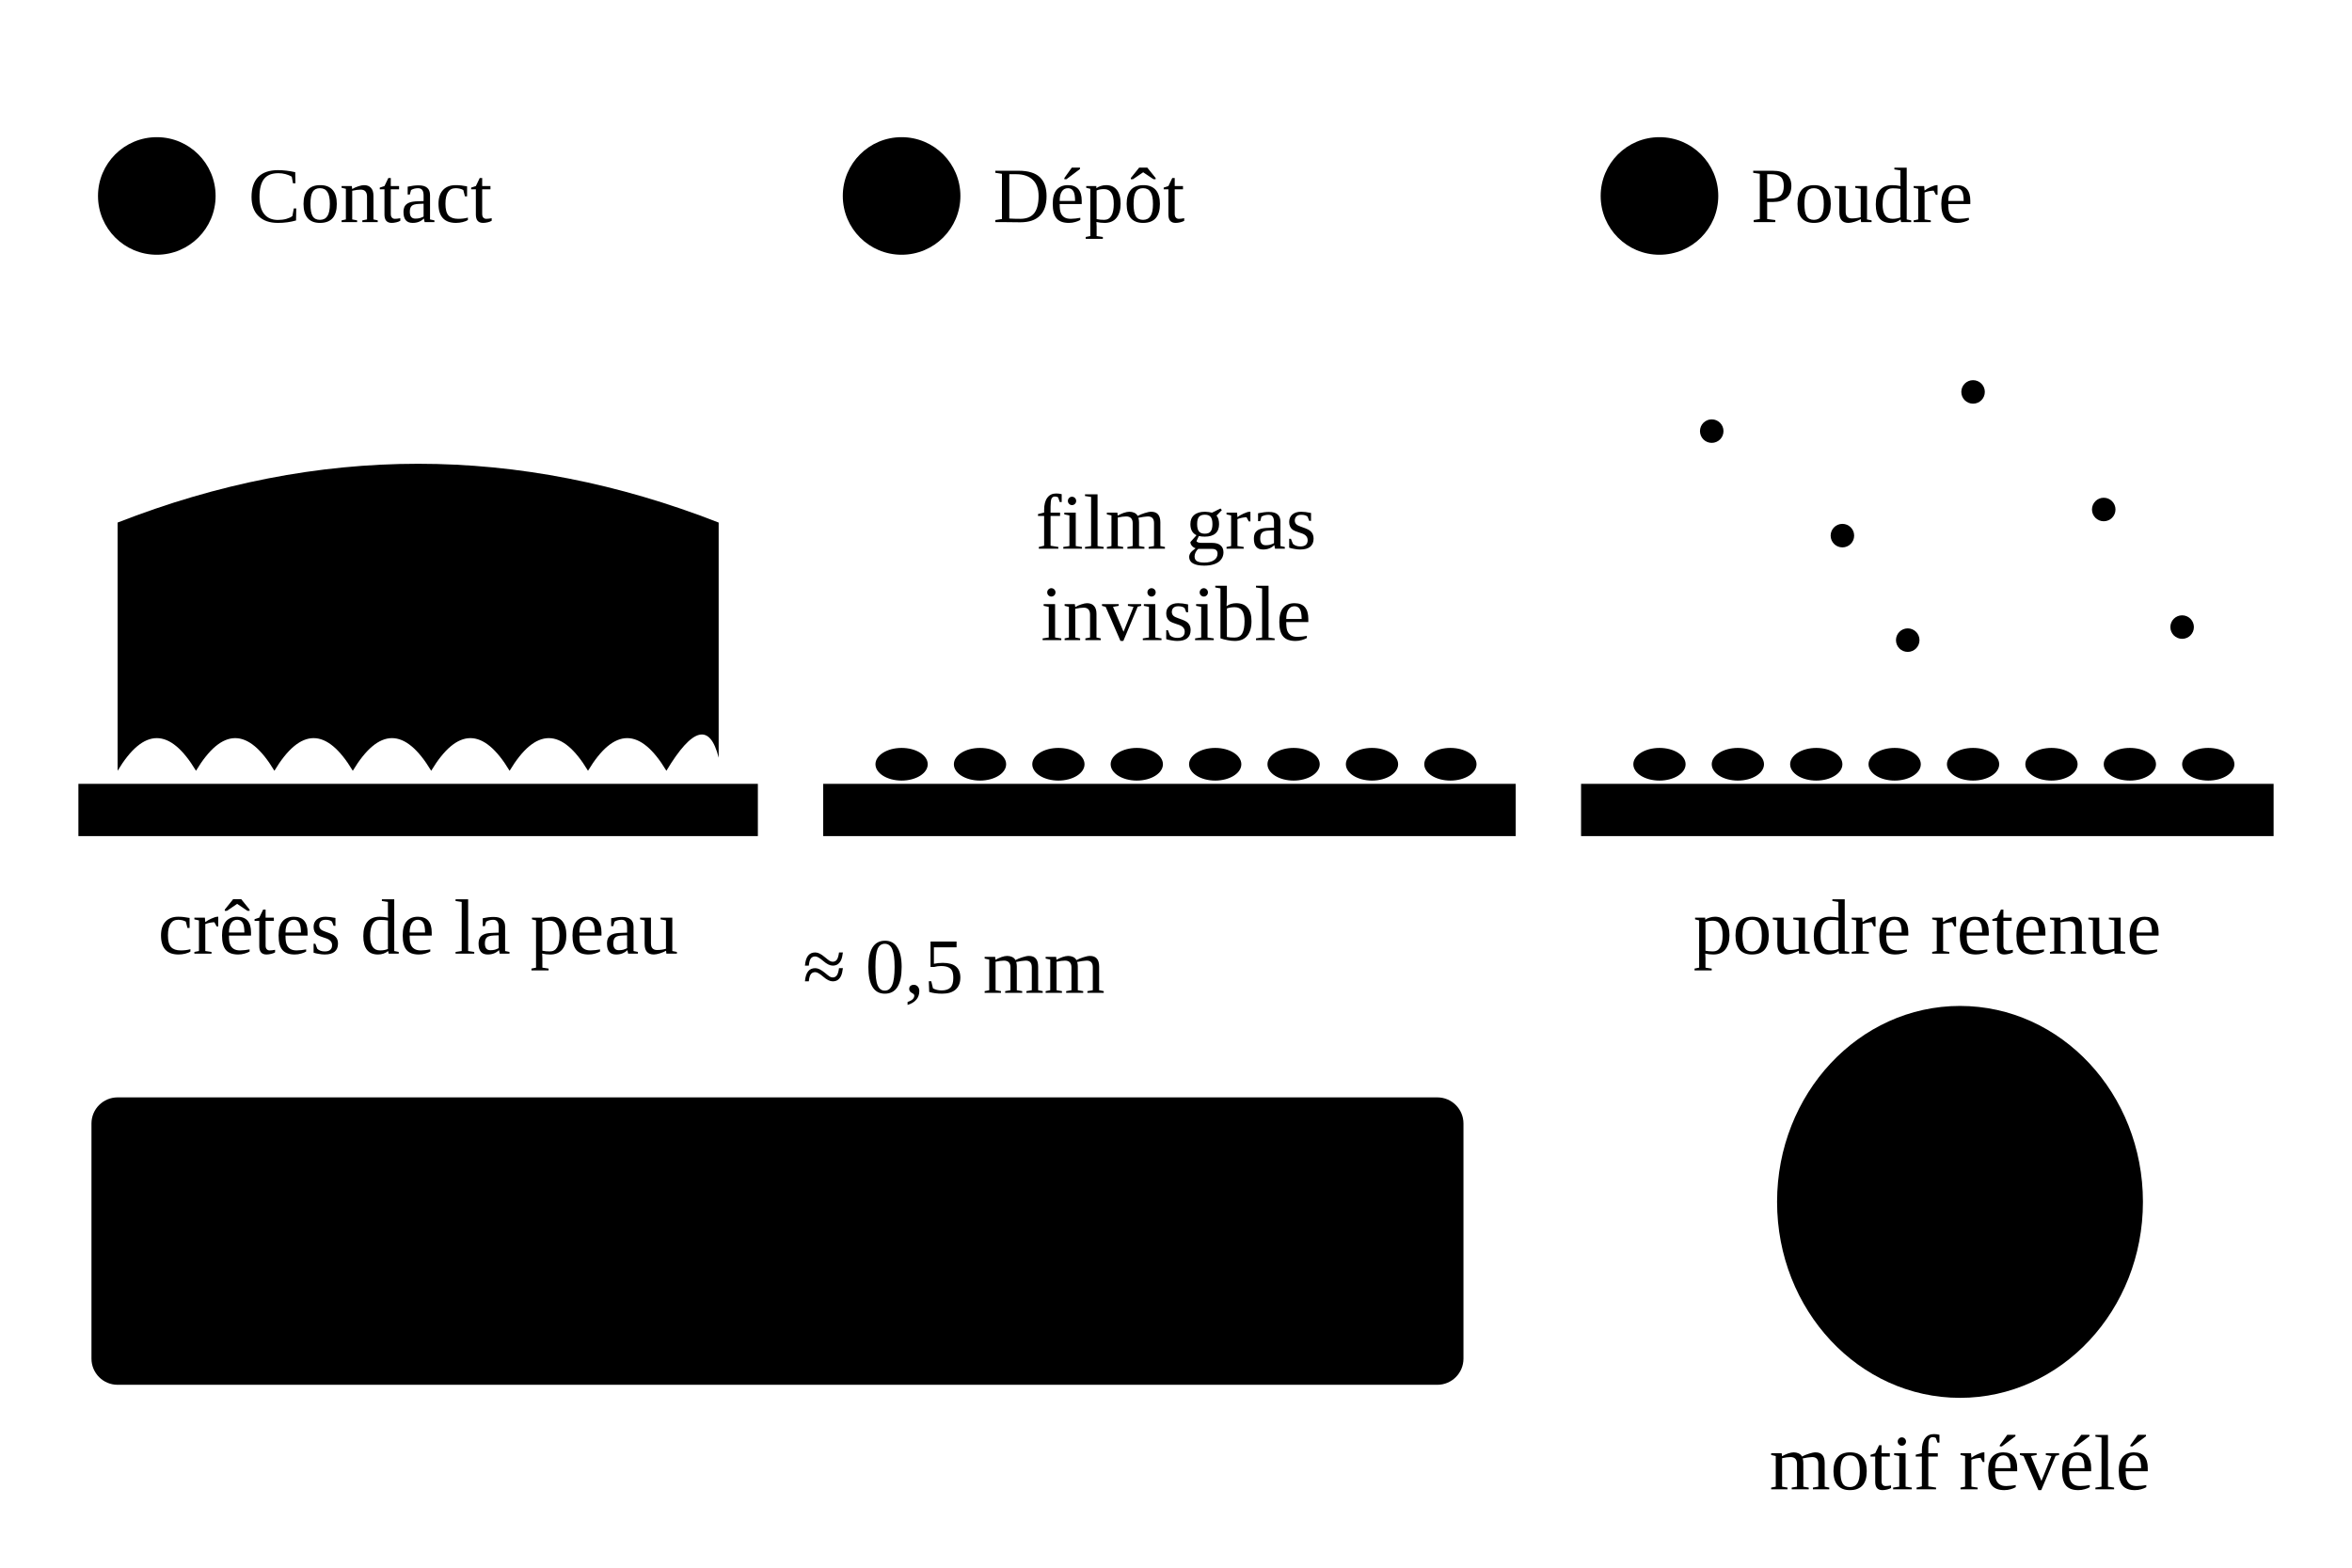
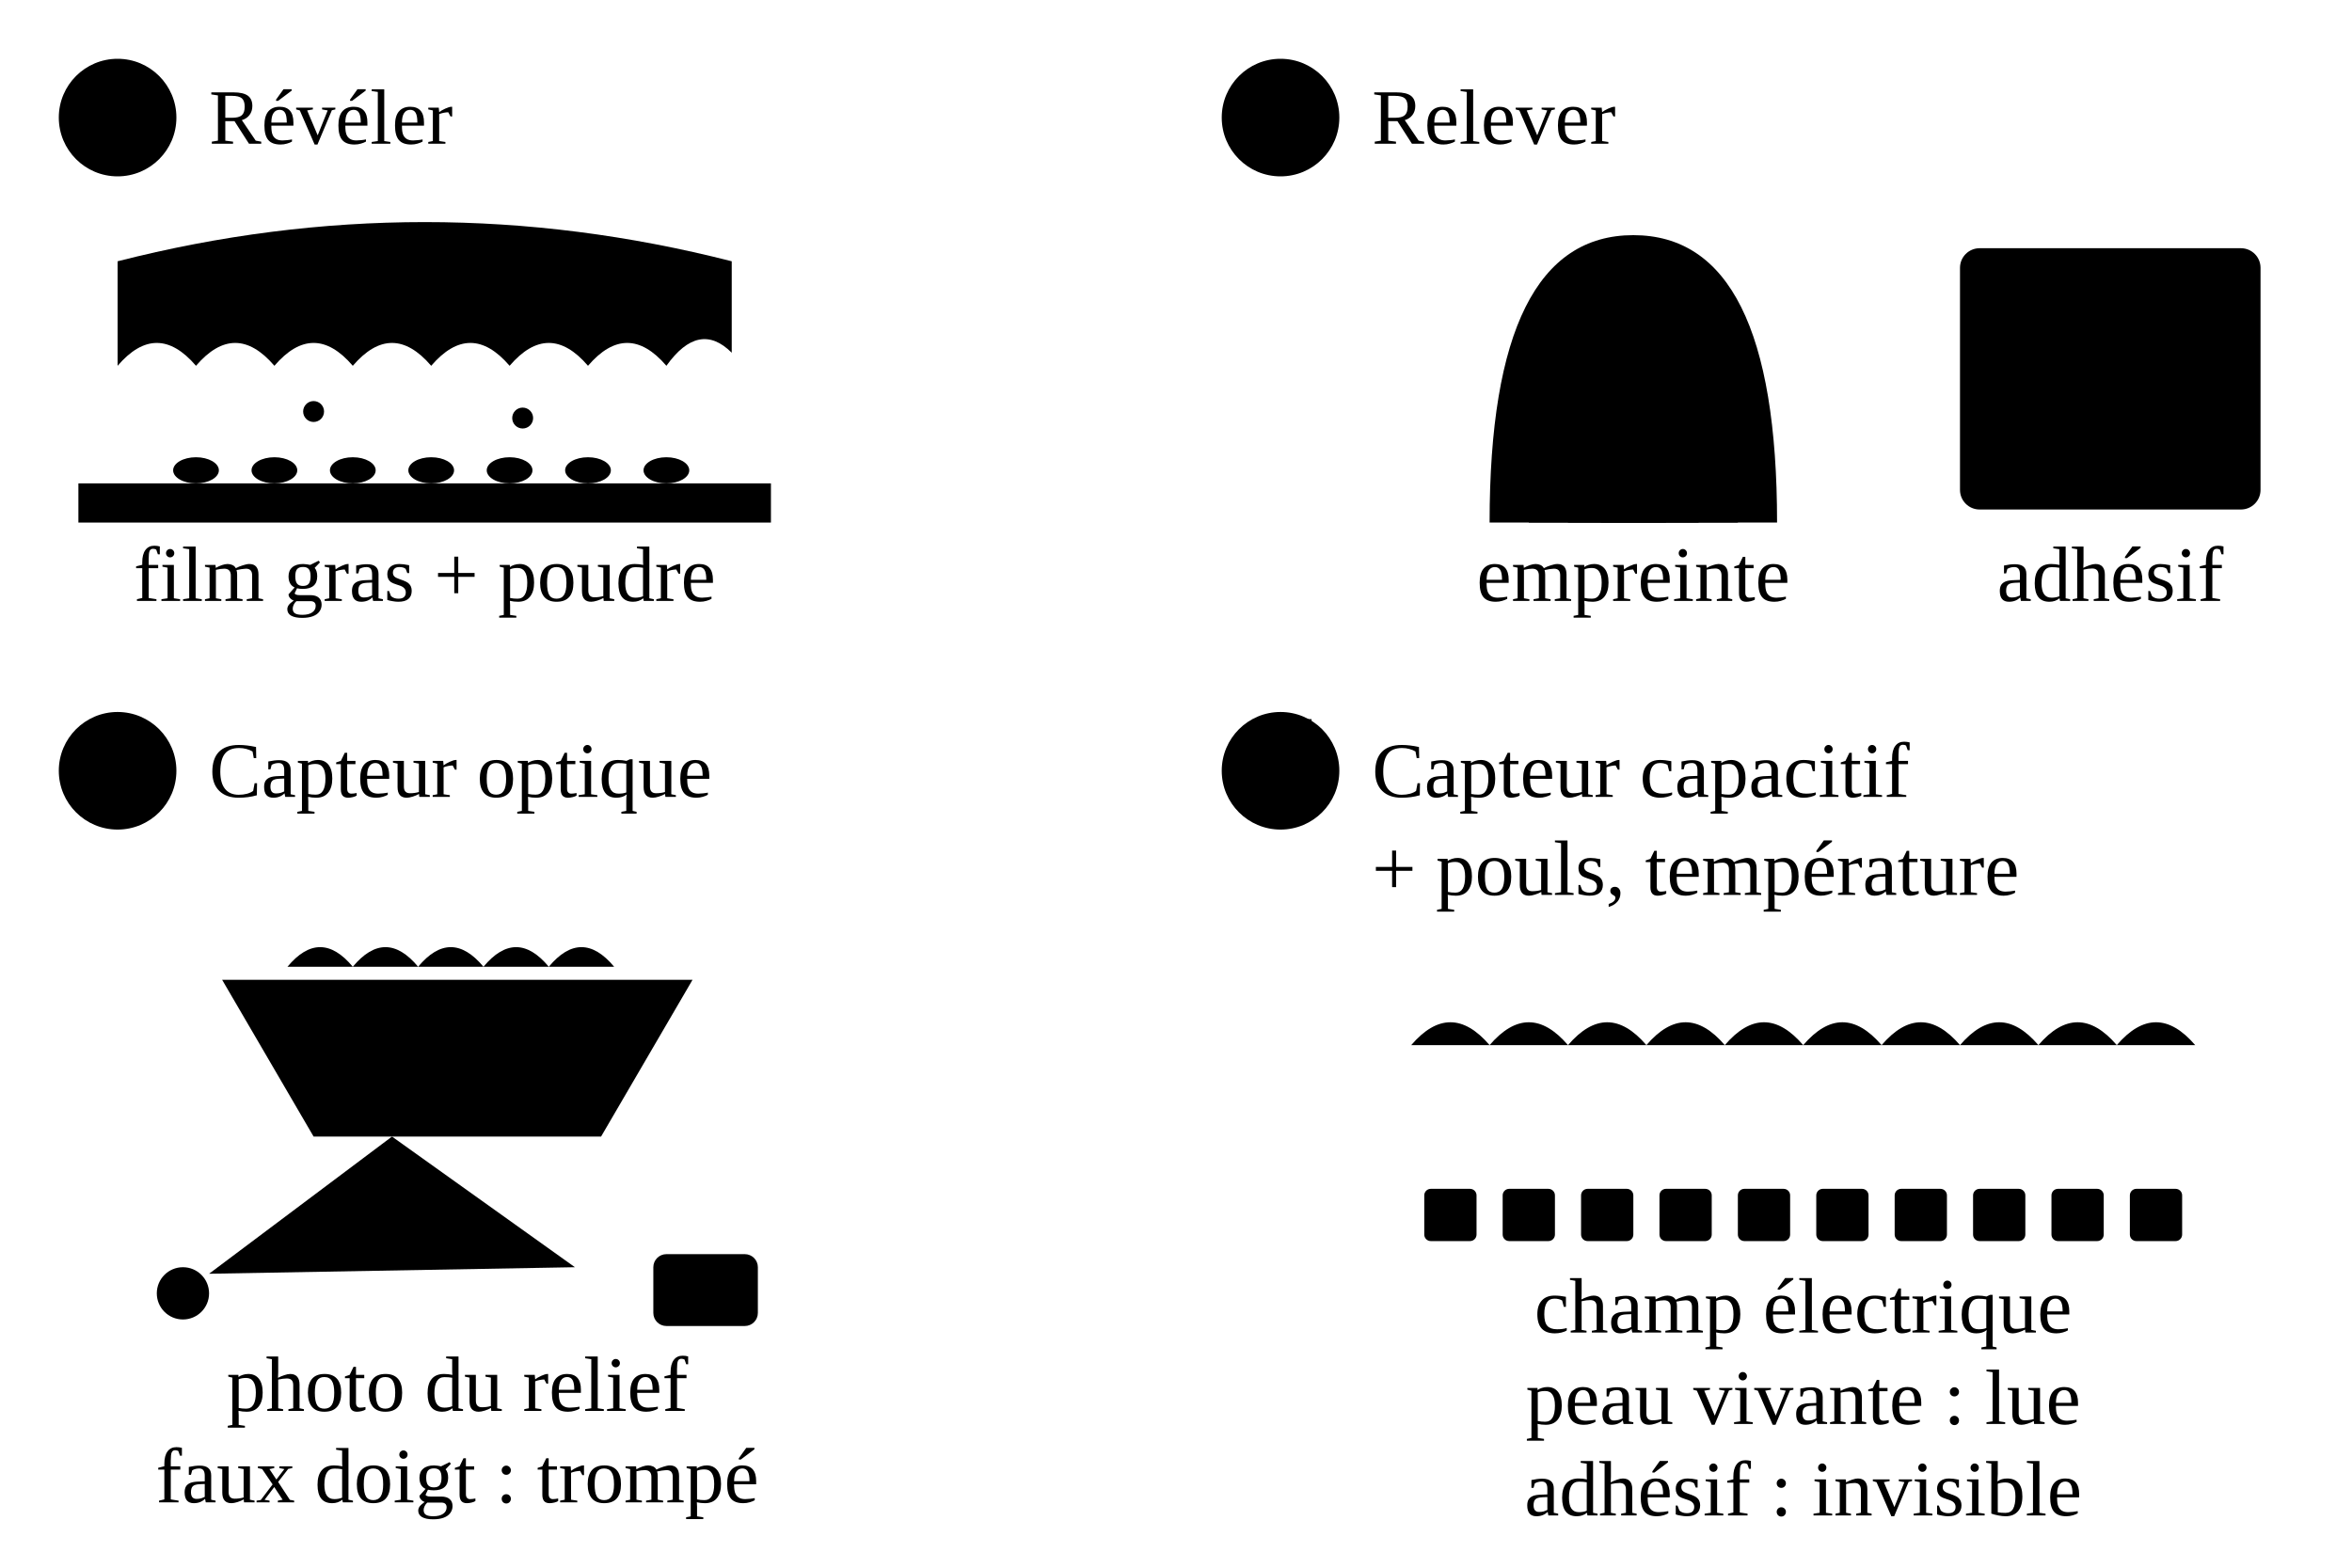
<svg xmlns="http://www.w3.org/2000/svg" viewBox="0 0 360 240">
+   <path class="s-dash" d="M178 12 V96" />
+   <path class="s-dash" d="M10 104 H350" />
+   <path class="s-dash" d="M178 110 V232" />
  <g>
-     <circle class="s-badge" cx="24" cy="30" r="9" />
-     <text class="s-badge-text" x="24" y="30">1</text>
-     <text class="s-label" x="38" y="34">Contact</text>
-     <path class="s-line" d="M64 46 V60" marker-end="url(#mg-arrow)" />
-     <path class="s-solid" d="M18 118 Q24 108 30 118 Q36 108 42 118 Q48 108 54 118 Q60 108 66 118 Q72 108 78 118 Q84 108 90 118 Q96 108 102 118 Q108 108 110 116 L110 80 Q64 62 18 80 Z" />
-     <rect class="s-fill-cold" x="12" y="120" width="104" height="8" />
-     <path class="s-line" d="M12 120 H116" />
-     <text class="s-tiny" x="64" y="146" text-anchor="middle">crêtes de la peau</text>
+     <circle class="s-badge" cx="18" cy="18" r="9" />
+     <text class="s-badge-text" x="18" y="18">1</text>
+     <text class="s-label" x="32" y="22">Révéler</text>
+     <path class="s-solid" d="M18 56 Q24 49 30 56 Q36 49 42 56 Q48 49 54 56 Q60 49 66 56 Q72 49 78 56 Q84 49 90 56 Q96 49 102 56 Q107 49 112 54 L112 40 Q65 28 18 40 Z" />
+     <circle class="s-solid s-float" cx="48" cy="63" r="1.6" />
+     <circle class="s-solid s-float s-delay-1" cx="80" cy="64" r="1.6" />
+     <ellipse class="s-fill-accent" cx="30" cy="72" rx="3.5" ry="2" />
+     <ellipse class="s-fill-accent" cx="42" cy="72" rx="3.5" ry="2" />
+     <ellipse class="s-fill-accent" cx="54" cy="72" rx="3.5" ry="2" />
+     <ellipse class="s-fill-accent" cx="66" cy="72" rx="3.5" ry="2" />
+     <ellipse class="s-fill-accent" cx="78" cy="72" rx="3.5" ry="2" />
+     <ellipse class="s-fill-accent" cx="90" cy="72" rx="3.5" ry="2" />
+     <ellipse class="s-fill-accent" cx="102" cy="72" rx="3.5" ry="2" />
+     <path class="s-line" d="M28 70 H32 M40 70 H44 M52 70 H56 M64 70 H68 M76 70 H80 M88 70 H92 M100 70 H104" />
+     <rect class="s-fill-cold" x="12" y="74" width="106" height="6" />
+     <path class="s-line" d="M12 74 H118" />
+     <text class="s-tiny" x="65" y="92" text-anchor="middle">film gras + poudre</text>
  </g>
  <g>
-     <circle class="s-badge" cx="138" cy="30" r="9" />
-     <text class="s-badge-text" x="138" y="30">2</text>
-     <text class="s-label" x="152" y="34">Dépôt</text>
-     <text class="s-tiny" x="180" y="84" text-anchor="middle">film gras</text>
-     <text class="s-tiny" x="180" y="98" text-anchor="middle">invisible</text>
-     <path class="s-leader" d="M180 102 V114" marker-end="url(#mg-dot)" />
-     <ellipse class="s-fill-accent" cx="138" cy="117" rx="4" ry="2.5" />
-     <ellipse class="s-fill-accent" cx="150" cy="117" rx="4" ry="2.5" />
-     <ellipse class="s-fill-accent" cx="162" cy="117" rx="4" ry="2.5" />
-     <ellipse class="s-fill-accent" cx="174" cy="117" rx="4" ry="2.5" />
-     <ellipse class="s-fill-accent" cx="186" cy="117" rx="4" ry="2.5" />
-     <ellipse class="s-fill-accent" cx="198" cy="117" rx="4" ry="2.5" />
-     <ellipse class="s-fill-accent" cx="210" cy="117" rx="4" ry="2.5" />
-     <ellipse class="s-fill-accent" cx="222" cy="117" rx="4" ry="2.5" />
-     <rect class="s-fill-cold" x="126" y="120" width="106" height="8" />
-     <path class="s-line" d="M126 120 H232" />
-     <path class="s-dim" d="M138 138 H150" marker-start="url(#mg-tick)" marker-end="url(#mg-tick)" />
-     <text class="s-tiny" x="146" y="152" text-anchor="middle">≈ 0,5 mm</text>
+     <circle class="s-badge" cx="196" cy="18" r="9" />
+     <text class="s-badge-text" x="196" y="18">2</text>
+     <text class="s-label" x="210" y="22">Relever</text>
+     <path class="s-line" d="M228 80 Q228 36 250 36 Q272 36 272 80" />
+     <path class="s-line" d="M234 80 Q234 44 250 44 Q266 44 266 80" />
+     <path class="s-line" d="M240 80 Q240 52 250 52 Q260 52 260 80" />
+     <path class="s-line" d="M245 80 Q245 60 250 60 Q255 60 255 80" />
+     <path class="s-line" d="M280 58 H294" marker-end="url(#mg-arrow)" />
+     <rect class="s-ghost" x="300" y="38" width="46" height="40" rx="3" />
+     <path class="s-thin" d="M310 74 Q310 50 323 50 Q336 50 336 74 M316 74 Q316 58 323 58 Q330 58 330 74" />
+     <text class="s-tiny" x="250" y="92" text-anchor="middle">empreinte</text>
+     <text class="s-tiny" x="323" y="92" text-anchor="middle">adhésif</text>
  </g>
  <g>
-     <circle class="s-badge" cx="254" cy="30" r="9" />
-     <text class="s-badge-text" x="254" y="30">3</text>
-     <text class="s-label" x="268" y="34">Poudre</text>
-     <circle class="s-solid s-float" cx="262" cy="66" r="1.8" />
-     <circle class="s-solid s-float s-delay-1" cx="282" cy="82" r="1.8" />
-     <circle class="s-solid s-float s-delay-2" cx="302" cy="60" r="1.8" />
-     <circle class="s-solid s-float s-delay-3" cx="322" cy="78" r="1.8" />
-     <circle class="s-solid s-float" cx="292" cy="98" r="1.8" />
-     <circle class="s-solid s-float s-delay-2" cx="334" cy="96" r="1.8" />
-     <ellipse class="s-fill-accent" cx="254" cy="117" rx="4" ry="2.5" />
-     <ellipse class="s-fill-accent" cx="266" cy="117" rx="4" ry="2.5" />
-     <ellipse class="s-fill-accent" cx="278" cy="117" rx="4" ry="2.5" />
-     <ellipse class="s-fill-accent" cx="290" cy="117" rx="4" ry="2.5" />
-     <ellipse class="s-fill-accent" cx="302" cy="117" rx="4" ry="2.5" />
-     <ellipse class="s-fill-accent" cx="314" cy="117" rx="4" ry="2.5" />
-     <ellipse class="s-fill-accent" cx="326" cy="117" rx="4" ry="2.5" />
-     <ellipse class="s-fill-accent" cx="338" cy="117" rx="4" ry="2.5" />
-     <path class="s-line" d="M251 114 H257 M263 114 H269 M275 114 H281 M287 114 H293 M299 114 H305 M311 114 H317 M323 114 H329 M335 114 H341" />
-     <rect class="s-fill-cold" x="242" y="120" width="106" height="8" />
-     <path class="s-line" d="M242 120 H348" />
-     <text class="s-tiny" x="295" y="146" text-anchor="middle">poudre retenue</text>
+     <circle class="s-badge" cx="18" cy="118" r="9" />
+     <text class="s-badge-text" x="18" y="118">3</text>
+     <text class="s-label" x="32" y="122">Capteur optique</text>
+     <path class="s-line" d="M44 148 Q49 142 54 148 Q59 142 64 148 Q69 142 74 148 Q79 142 84 148 Q89 142 94 148" />
+     <polygon class="s-solid" points="34,150 106,150 92,174 48,174" />
+     <circle class="s-fill-hot s-pulse" cx="28" cy="198" r="4" />
+     <rect class="s-solid" x="100" y="192" width="16" height="11" rx="2" />
+     <path class="s-accent" d="M32 195 L60 174 L88 194" marker-end="url(#mg-arrow-accent)" />
+     <text class="s-tiny" x="70" y="216" text-anchor="middle">photo du relief</text>
+     <text class="s-tiny s-text-hot" x="70" y="230" text-anchor="middle">faux doigt : trompé</text>
  </g>
  <g>
-     <rect class="s-callout" x="14" y="168" width="210" height="44" rx="4" />
-     <text class="s-tiny" x="119" y="186" text-anchor="middle">Grains très fins : collent au</text>
-     <text class="s-tiny" x="119" y="200" text-anchor="middle">film gras, pas au verre sec</text>
-     <path class="s-leader" d="M224 190 H270" marker-end="url(#mg-dot)" />
-     <ellipse class="s-thin s-draw" pathLength="1" cx="300" cy="184" rx="28" ry="30" />
-     <ellipse class="s-thin s-draw s-delay-1" pathLength="1" cx="300" cy="186" rx="20" ry="22" />
-     <ellipse class="s-thin s-draw s-delay-2" pathLength="1" cx="300" cy="188" rx="12" ry="14" />
-     <ellipse class="s-thin s-draw s-delay-3" pathLength="1" cx="300" cy="190" rx="5" ry="6" />
-     <text class="s-tiny" x="300" y="228" text-anchor="middle">motif révélé</text>
+     <circle class="s-badge" cx="196" cy="118" r="9" />
+     <text class="s-badge-text" x="196" y="118">4</text>
+     <text class="s-label" x="210" y="122">Capteur capacitif</text>
+     <text class="s-tiny" x="210" y="137">+ pouls, température</text>
+     <path class="s-line" d="M216 160 Q222 153 228 160 Q234 153 240 160 Q246 153 252 160 Q258 153 264 160 Q270 153 276 160 Q282 153 288 160 Q294 153 300 160 Q306 153 312 160 Q318 153 324 160 Q330 153 336 160" />
+     <path class="s-cold s-flow" d="M228 164 V180 M252 164 V180 M276 164 V180 M300 164 V180 M324 164 V180" />
+     <rect class="s-solid" x="218" y="182" width="8" height="8" rx="1" />
+     <rect class="s-solid" x="230" y="182" width="8" height="8" rx="1" />
+     <rect class="s-solid" x="242" y="182" width="8" height="8" rx="1" />
+     <rect class="s-solid" x="254" y="182" width="8" height="8" rx="1" />
+     <rect class="s-solid" x="266" y="182" width="8" height="8" rx="1" />
+     <rect class="s-solid" x="278" y="182" width="8" height="8" rx="1" />
+     <rect class="s-solid" x="290" y="182" width="8" height="8" rx="1" />
+     <rect class="s-solid" x="302" y="182" width="8" height="8" rx="1" />
+     <rect class="s-solid" x="314" y="182" width="8" height="8" rx="1" />
+     <rect class="s-solid" x="326" y="182" width="8" height="8" rx="1" />
+     <text class="s-tiny" x="276" y="204" text-anchor="middle">champ électrique</text>
+     <text class="s-tiny s-text-cold" x="276" y="218" text-anchor="middle">peau vivante : lue</text>
+     <text class="s-tiny s-text-hot" x="276" y="232" text-anchor="middle">adhésif : invisible</text>
  </g>
</svg>
